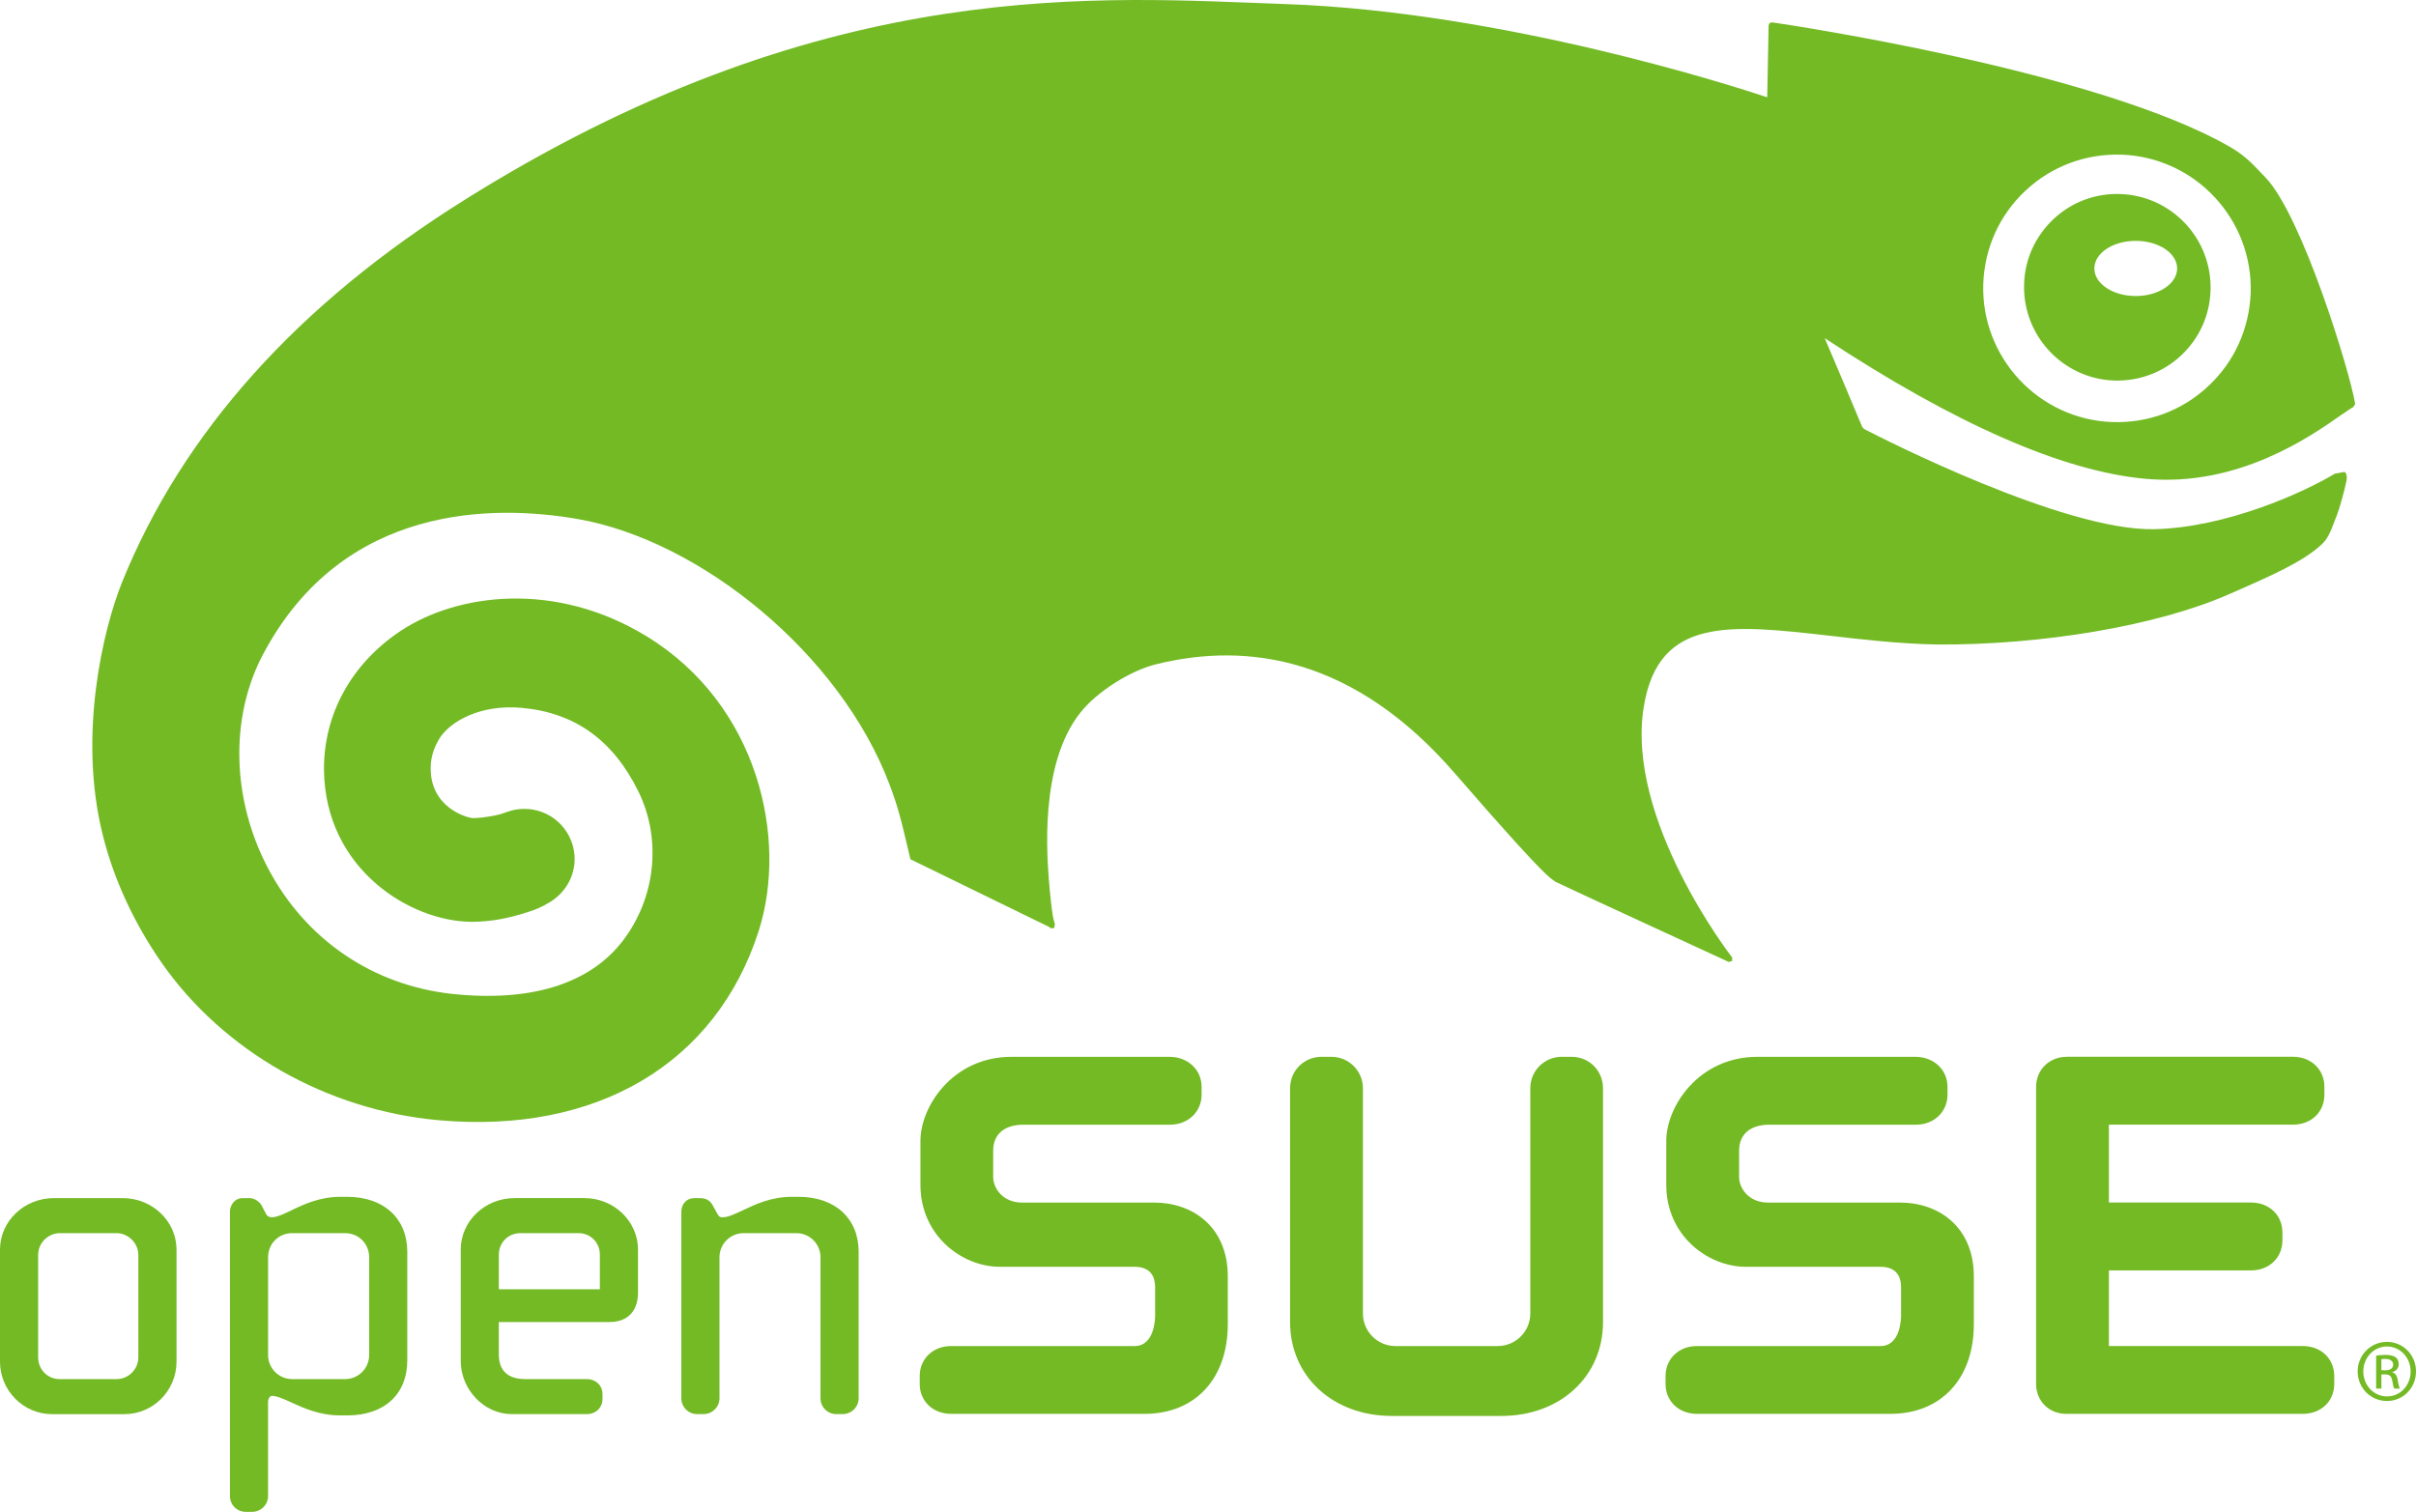
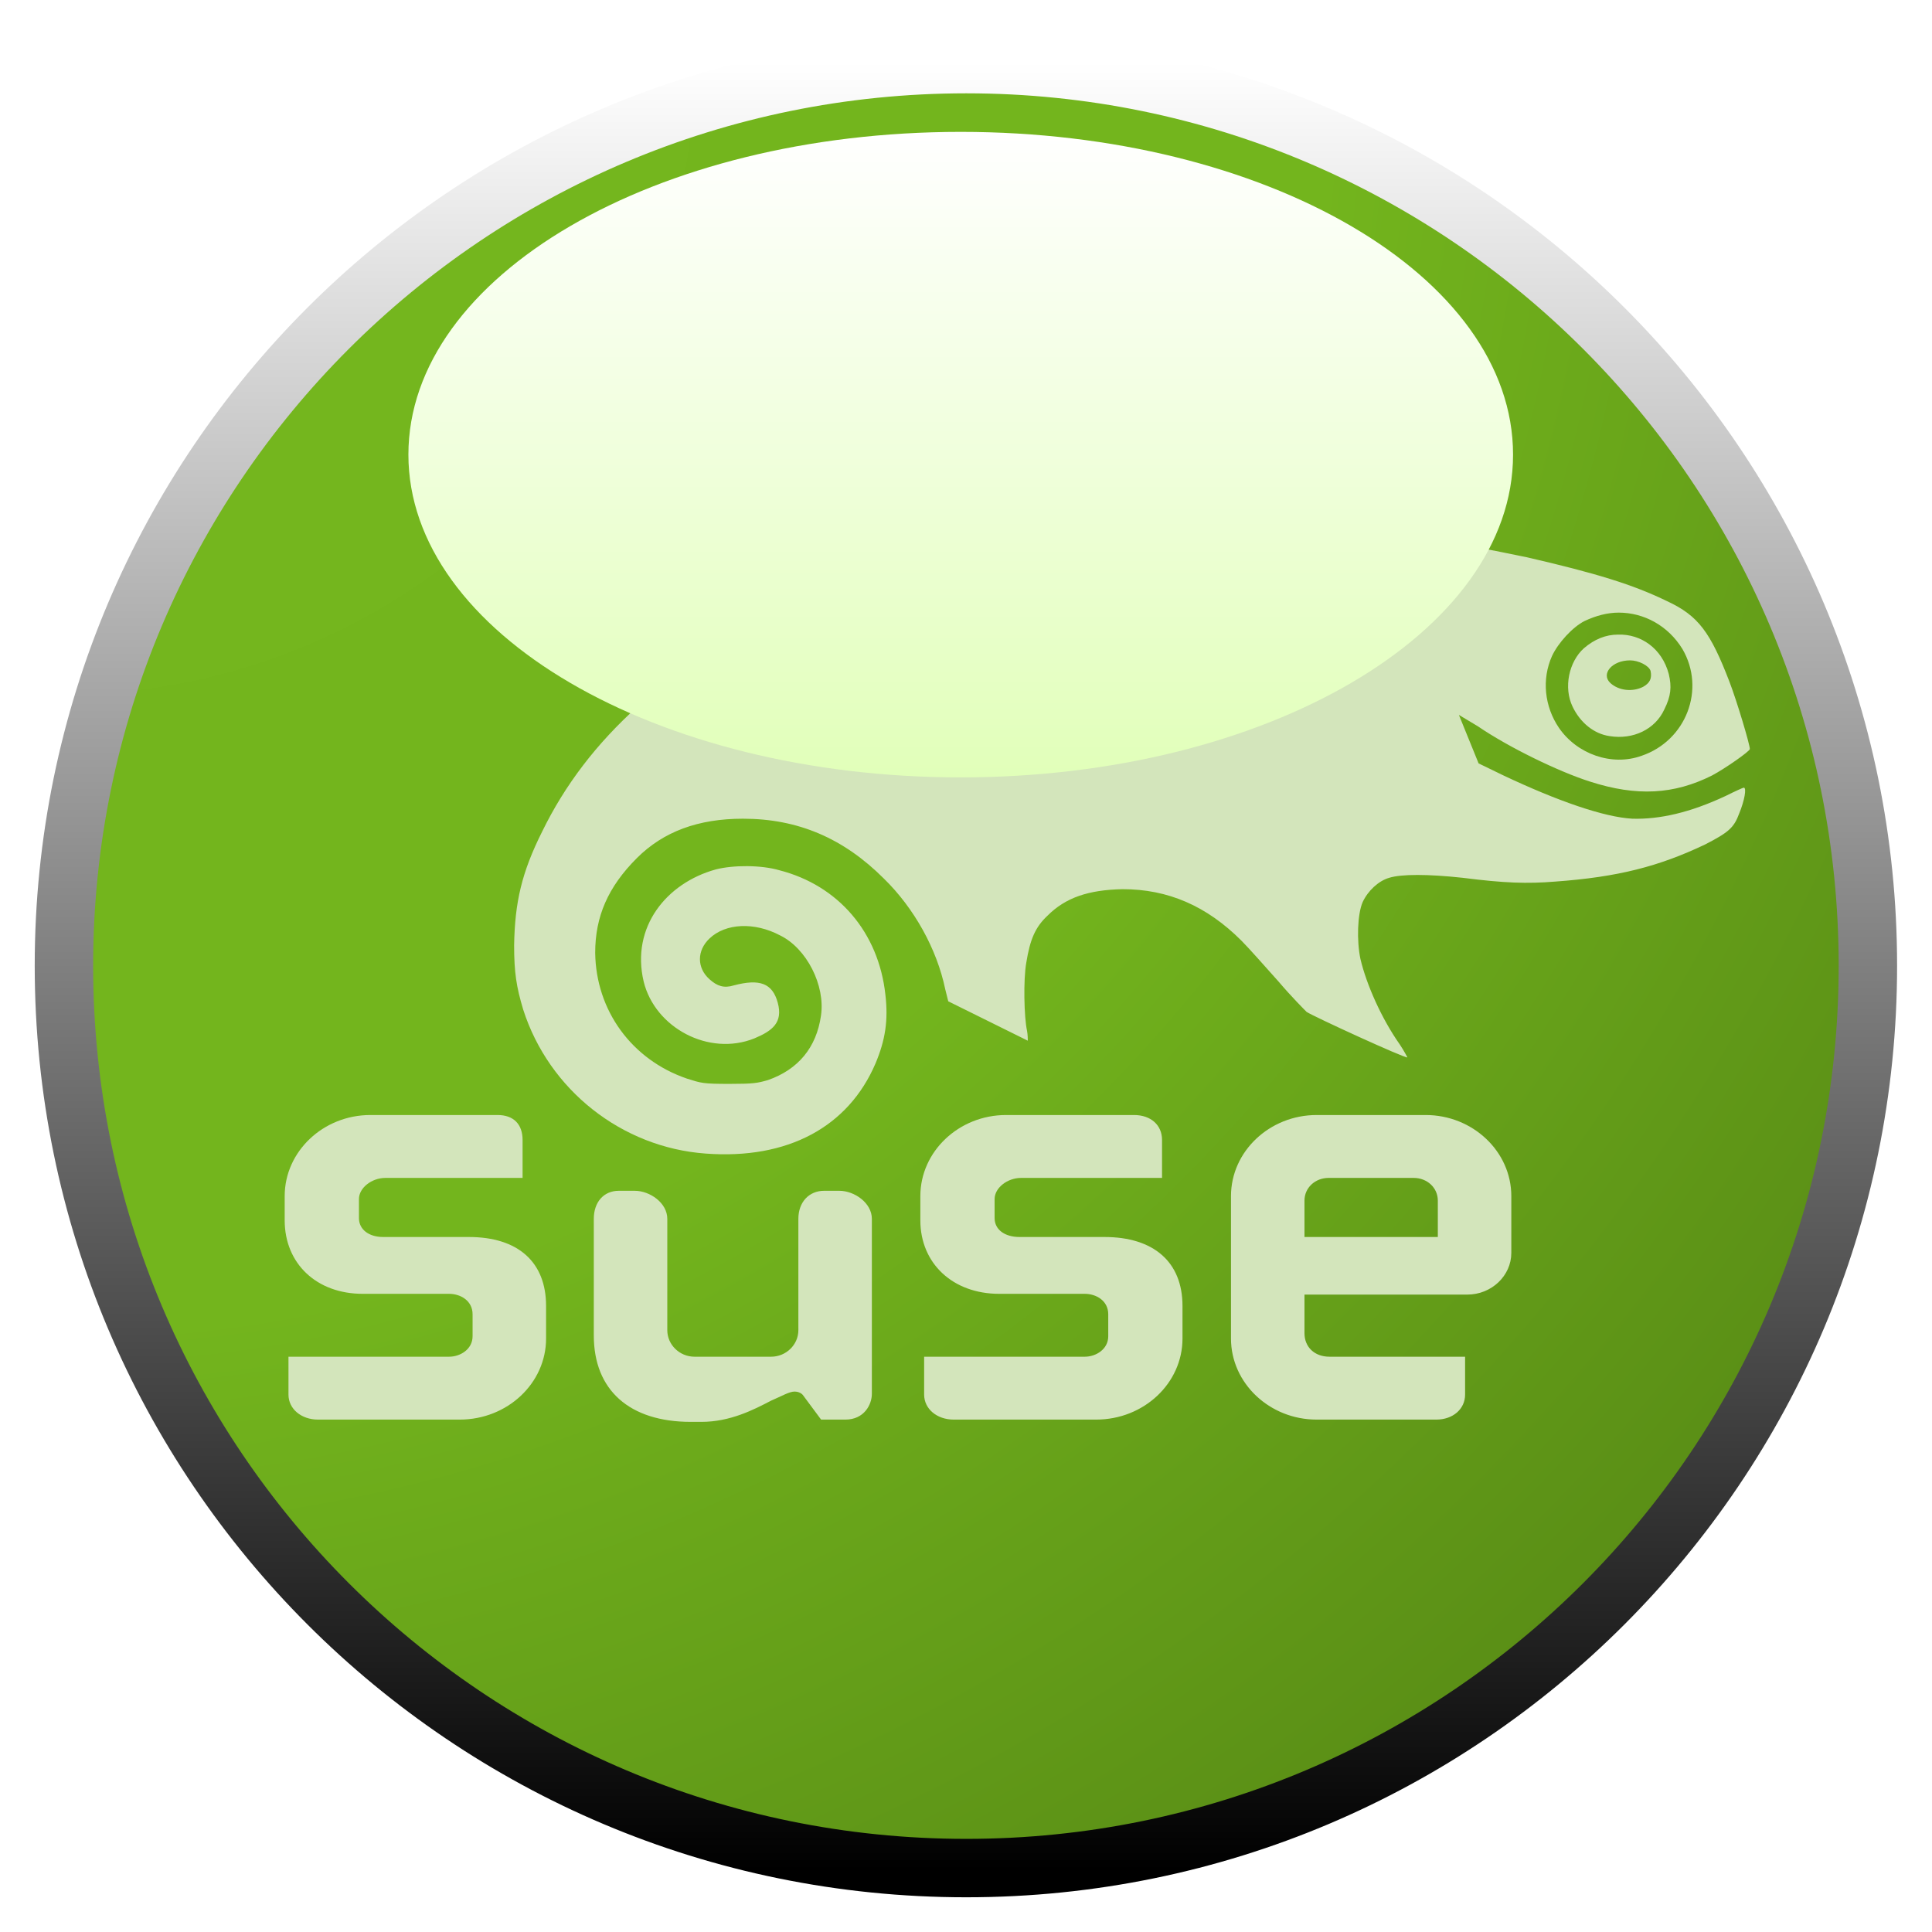
- <svg xmlns="http://www.w3.org/2000/svg" id="svg2" version="1.1" xml:space="preserve" width="400" height="250.379" viewBox="0 0 400 250.379">
-   <defs id="defs6">
-     <clipPath clipPathUnits="userSpaceOnUse" id="clipPath16">
-       <path d="m 0,200.303 320,0 L 320,0 0,0 0,200.303 Z" id="path18" />
-     </clipPath>
+ <svg xmlns="http://www.w3.org/2000/svg" xmlns:ns1="http://schemas.microsoft.com/visio/2003/SVGExtensions/" width="0.354in" height="0.354in" viewBox="0 0 25.5 25.5" xml:space="preserve" color-interpolation-filters="sRGB" class="st5">
+   <ns1:documentProperties ns1:langID="1033" ns1:viewMarkup="false" />
+   <style type="text/css">
+ 	
+ 		.st1 {fill:url(#grad7-5);stroke:none;stroke-linecap:butt;stroke-width:0.75}
+ 		.st2 {fill:none;stroke:url(#grad0-9);stroke-linecap:butt;stroke-width:0.771}
+ 		.st3 {fill:#d3e5bb;stroke:none;stroke-linecap:butt;stroke-width:0.75}
+ 		.st4 {fill:url(#grad0-17);stroke:none;stroke-linecap:butt;stroke-width:0.75}
+ 		.st5 {fill:none;fill-rule:evenodd;font-size:12px;overflow:visible;stroke-linecap:square;stroke-miterlimit:3}
+ 	
+ 	</style>
+   <defs id="Patterns_And_Gradients">
+     <radialGradient id="grad7-5" cx="0" cy="0" r="1.4">
+       <stop offset="0" stop-color="#74b61e" stop-opacity="1" />
+       <stop offset="0.5" stop-color="#73b51d" stop-opacity="1" />
+       <stop offset="1" stop-color="#507f13" stop-opacity="1" />
+     </radialGradient>
+     <linearGradient id="grad0-9" x1="0" y1="0" x2="1" y2="0" gradientTransform="rotate(-90 0.5 0.5)">
+       <stop offset="0" stop-color="#000000" stop-opacity="1" />
+       <stop offset="1" stop-color="#ffffff" stop-opacity="1" />
+     </linearGradient>
+     <linearGradient id="grad0-17" x1="0" y1="0" x2="1" y2="0" gradientTransform="rotate(-90 0.5 0.5)">
+       <stop offset="0" stop-color="#e1ffb9" stop-opacity="1" />
+       <stop offset="1" stop-color="#ffffff" stop-opacity="1" />
+     </linearGradient>
  </defs>
-   <g id="g10" transform="matrix(1.25,0,0,-1.25,0,250.3787)">
-     <g id="g12">
-       <g id="g14" clip-path="url(#clipPath16)">
-         <g id="g20" transform="translate(262.6839,162.7228)">
-           <path d="m 0,0 c 0.175,4.73 2.156,9.12 5.614,12.34 3.46,3.231 7.975,4.9 12.708,4.75 9.761,-0.349 17.43,-8.589 17.095,-18.339 -0.184,-4.73 -2.164,-9.12 -5.614,-12.329 -3.46,-3.25 -7.964,-4.92 -12.719,-4.76 C 7.335,-17.979 -0.326,-9.758 0,0 Z m 47.347,-17.439 c 0.805,0.532 1.396,0.972 1.645,1.07 l 0.269,0.419 c -0.681,4.28 -7.06,25.03 -11.885,30.019 -1.329,1.36 -2.394,2.7 -4.549,3.961 -17.455,10.17 -58.863,16.309 -60.803,16.589 l -0.33,-0.091 -0.124,-0.3 c 0,0 -0.16,-8.58 -0.184,-9.539 -4.229,1.421 -34.972,11.351 -63.791,12.351 -24.44,0.859 -60.033,4.02 -107.196,-24.981 l -1.395,-0.868 c -22.189,-13.841 -37.509,-30.91 -45.517,-50.739 -2.512,-6.24 -5.89,-20.32 -2.542,-33.569 1.442,-5.791 4.131,-11.61 7.756,-16.819 8.194,-11.77 21.944,-19.58 36.748,-20.899 20.905,-1.87 36.733,7.519 42.363,25.1 3.871,12.129 0,29.927 -14.839,39.007 -12.07,7.391 -25.049,5.711 -32.578,0.73 -6.532,-4.331 -10.231,-11.06 -10.166,-18.451 0.151,-13.11 11.444,-20.078 19.565,-20.099 2.359,0 4.728,0.41 7.399,1.28 0.951,0.29 1.845,0.649 2.831,1.259 l 0.309,0.181 0.194,0.13 -0.065,-0.039 c 1.851,1.261 2.964,3.312 2.964,5.511 0,0.6 -0.084,1.208 -0.256,1.82 -0.959,3.32 -4.239,5.329 -7.638,4.71 l -0.459,-0.109 -0.621,-0.19 -0.901,-0.31 c -1.87,-0.46 -3.27,-0.5 -3.569,-0.51 -0.951,0.061 -5.625,1.461 -5.625,6.58 l 0,0.07 c 0,1.88 0.754,3.199 1.17,3.92 1.454,2.28 5.435,4.518 10.814,4.05 7.059,-0.611 12.149,-4.231 15.52,-11.06 3.129,-6.349 2.31,-14.159 -2.11,-19.88 -4.39,-5.669 -12.205,-8.078 -22.598,-6.959 -10.481,1.159 -19.34,7.19 -24.304,16.579 -4.856,9.178 -5.121,20.059 -0.685,28.418 10.609,20.029 30.648,19.82 41.636,17.921 16.26,-2.821 34.758,-17.82 41.319,-35.139 1.06,-2.761 1.6,-4.949 2.072,-6.951 l 0.708,-2.99 18.37,-8.969 0.24,-0.181 0.446,0.041 0.081,0.529 c -0.114,0.411 -0.381,0.789 -0.805,5.93 -0.349,4.562 -1.06,17.051 5.228,23.24 2.441,2.419 6.161,4.578 9.099,5.269 12.04,2.941 26.159,0.912 39.507,-14.539 6.911,-7.981 10.28,-11.62 11.97,-13.249 l 0.59,-0.532 0.694,-0.519 c 0.554,-0.301 22.955,-10.621 22.955,-10.621 l 0.461,0.11 0.009,0.479 c -0.149,0.17 -14.199,18.328 -11.698,33.28 1.969,11.908 11.447,10.83 24.557,9.35 4.28,-0.5 9.152,-1.06 14.196,-1.172 14.083,-0.089 29.254,2.511 38.604,6.601 6.049,2.63 9.909,4.38 12.328,6.579 0.87,0.721 1.32,1.891 1.791,3.15 l 0.329,0.831 c 0.391,1.021 0.967,3.171 1.219,4.35 0.102,0.519 0.162,1.068 -0.209,1.359 l -1.294,-0.24 c -4.106,-2.471 -14.369,-7.15 -23.965,-7.35 -11.914,-0.241 -35.898,11.98 -38.398,13.28 l -0.241,0.279 c -0.589,1.44 -4.19,9.949 -4.96,11.749 17.27,-11.379 31.594,-17.669 42.559,-18.639 12.207,-1.087 21.722,5.574 25.786,8.422 l -10e-4,0 z M 20.194,-1.64 c -3.031,0 -5.479,1.64 -5.479,3.65 0,2.029 2.448,3.66 5.479,3.66 3.031,0 5.486,-1.631 5.486,-3.66 C 25.678,0 23.223,-1.64 20.194,-1.64 M 18.173,11.872 C 14.862,11.991 11.723,10.821 9.323,8.571 6.924,6.321 5.509,3.273 5.409,-0.028 c -0.23,-6.821 5.111,-12.559 11.916,-12.81 3.309,-0.1 6.464,1.07 8.878,3.32 2.409,2.261 3.795,5.311 3.9,8.599 0.23,6.819 -5.109,12.549 -11.93,12.791 z" style="fill:#73ba25;fill-opacity:1;fill-rule:nonzero;stroke:none" id="path22" />
-         </g>
-         <g id="g24" transform="translate(133.9789,60.2888)">
-           <path d="m 0,0 c -7.784,0 -12.065,-6.58 -12.065,-11.13 l 0,-5.84 c 0,-6.7 5.474,-10.851 10.55,-10.851 l 17.819,0 c 2.245,0 2.715,-1.47 2.715,-2.71 l 0,-3.769 c 0,-0.4 -0.081,-4.02 -2.715,-4.02 l -24.303,0 c -2.415,0 -4.161,-1.68 -4.161,-3.98 l 0,-1.041 c 0,-2.291 1.746,-3.961 4.161,-3.961 l 25.623,0 c 6.698,0 11.02,4.66 11.02,11.879 l 0,6.302 c 0,6.779 -4.87,9.809 -9.706,9.809 l -17.533,0 c -2.64,0 -3.836,1.98 -3.836,3.38 l 0,3.48 c 0,2.19 1.465,3.46 4.025,3.46 l 19.408,0 c 2.38,0 4.171,1.71 4.171,3.971 l 0,1.04 C 25.173,-1.712 23.352,0 20.922,0 L 0,0 Z" style="fill:#73ba25;fill-opacity:1;fill-rule:nonzero;stroke:none" id="path26" />
-         </g>
-         <g id="g28" transform="translate(206.8412,60.2888)">
-           <path d="m 0,0 c -2.301,0 -4.155,-1.87 -4.155,-4.171 l 0,-29.838 c 0,-2.391 -1.95,-4.311 -4.311,-4.311 l -13.545,0 c -2.369,0 -4.309,1.92 -4.309,4.311 l 0,29.838 C -26.32,-1.87 -28.19,0 -30.489,0 l -1.31,0 c -2.335,0 -4.171,-1.842 -4.171,-4.171 l 0,-30.968 c 0,-7.21 5.674,-12.44 13.489,-12.44 l 14.485,0 c 7.805,0 13.475,5.229 13.475,12.44 l 0,30.968 C 5.479,-1.842 3.65,0 1.319,0 L 0,0 Z" style="fill:#73ba25;fill-opacity:1;fill-rule:nonzero;stroke:none" id="path30" />
-         </g>
-         <g id="g32" transform="translate(232.7736,60.2888)">
-           <path d="m 0,0 c -7.78,0 -12.074,-6.58 -12.074,-11.13 l 0,-5.84 c 0,-6.7 5.485,-10.851 10.564,-10.851 l 17.814,0 c 2.248,0 2.72,-1.47 2.72,-2.71 l 0,-3.769 c 0,-0.4 -0.081,-4.02 -2.72,-4.02 l -24.314,0 c -2.404,0 -4.16,-1.68 -4.16,-3.98 l 0,-1.041 c 0,-2.291 1.756,-3.961 4.16,-3.961 l 25.633,0 c 6.7,0 11.04,4.66 11.04,11.879 l 0,6.302 c 0,6.779 -4.884,9.809 -9.72,9.809 l -17.533,0 c -2.646,0 -3.839,1.98 -3.839,3.38 l 0,3.48 c 0,2.19 1.464,3.46 4.025,3.46 l 19.419,0 c 2.374,0 4.158,1.71 4.158,3.971 l 0,1.04 C 25.173,-1.712 23.354,0 20.913,0 L 0,0 Z" style="fill:#73ba25;fill-opacity:1;fill-rule:nonzero;stroke:none" id="path34" />
-         </g>
-         <g id="g36" transform="translate(273.7386,60.2888)">
-           <path d="m 0,0 c -2.31,0 -4.055,-1.712 -4.055,-3.981 l 0,-39.359 c 0,-2.259 1.705,-3.96 3.964,-3.96 l 31.364,0 c 2.415,0 4.16,1.67 4.16,3.96 l 0,1.042 c 0,2.3 -1.745,3.98 -4.16,3.98 l -25.687,0 0,10.02 18.822,0 c 2.41,0 4.161,1.69 4.161,3.981 l 0,1.04 c 0,2.301 -1.751,3.971 -4.161,3.971 l -18.822,0 0,10.319 24.382,0 c 2.406,0 4.16,1.659 4.16,3.971 l 0,1.04 c 0,2.301 -1.754,3.981 -4.16,3.981 L 0,0.005 0,0 Z" style="fill:#73ba25;fill-opacity:1;fill-rule:nonzero;stroke:none" id="path38" />
-         </g>
-         <g id="g40" transform="translate(5.0529,20.4885)">
-           <path d="m 0,0 0,13.55 c 0,1.589 1.305,2.889 2.901,2.889 l 7.478,0 c 1.561,0 2.891,-1.329 2.891,-2.889 L 13.27,0 c 0,-1.6 -1.295,-2.899 -2.891,-2.899 l -7.534,0 C 1.245,-2.899 0,-1.628 0,0 m 2.077,21.08 c -3.931,0 -7.13,-3.059 -7.13,-6.83 l 0,-14.839 c 0,-3.831 3.096,-6.951 6.891,-6.951 l 9.599,0 c 3.795,0 6.891,3.12 6.891,6.951 l 0,14.839 c 0,3.769 -3.201,6.83 -7.13,6.83 l -9.122,0 10e-4,0 z" style="fill:#73ba25;fill-opacity:1;fill-rule:nonzero;stroke:none" id="path42" />
-         </g>
-         <g id="g44" transform="translate(35.5085,20.7779)">
-           <path d="m 0,0 0,12.961 c 0,1.791 1.4,3.189 3.188,3.189 l 7.011,0 c 1.79,0 3.188,-1.4 3.188,-3.189 L 13.387,0 c 0,-1.759 -1.435,-3.188 -3.188,-3.188 l -7.011,0 C 1.433,-3.188 0,-1.759 0,0 Z m 9.602,20.962 c -2.767,0 -4.854,-0.989 -6.529,-1.799 -1.021,-0.49 -1.905,-0.912 -2.591,-0.912 -0.31,0 -0.575,0.14 -0.715,0.37 l -0.639,1.22 c -0.159,0.321 -0.799,0.949 -1.59,0.949 l -0.949,0 c -0.912,0 -1.642,-0.819 -1.642,-1.818 l 0,-37.64 c 0,-1.18 0.931,-2.11 2.11,-2.11 l 0.821,0 c 1.17,0 2.12,0.94 2.12,2.11 l 0,12.489 c 0,0.37 0.241,0.77 0.484,0.77 0.686,0 1.57,-0.402 2.591,-0.87 1.675,-0.77 3.762,-1.719 6.529,-1.719 l 0.886,0 c 4.9,0 7.949,2.801 7.949,7.3 l 0,14.368 c 0,4.43 -3.114,7.29 -7.949,7.29 l -0.886,0 0,0.002 z" style="fill:#73ba25;fill-opacity:1;fill-rule:nonzero;stroke:none" id="path46" />
-         </g>
-         <g id="g48" transform="translate(66.0714,34.088)">
-           <path d="m 0,0 c 0,1.591 1.251,2.839 2.843,2.839 l 7.71,0 c 1.589,0 2.829,-1.248 2.829,-2.839 l 0,-4.599 -13.384,0 C 0,-3.999 0,0 0,0 Z m 2.075,7.48 c -3.931,0 -7.121,-3.058 -7.121,-6.829 l 0,-14.729 c 0,-3.82 3.101,-7.059 6.76,-7.059 l 9.903,0 c 1.225,0 2.11,0.848 2.11,2.001 l 0,0.649 c 0,1.159 -0.885,1.99 -2.11,1.99 l -8.136,0 c -2.28,0 -3.483,1.121 -3.483,3.252 l 0,4.309 14.678,0 c 2.361,0 3.757,1.44 3.757,3.88 l 0,5.71 c 0,3.769 -3.196,6.83 -7.11,6.83 l -9.248,0 0,-0.004 z" style="fill:#73ba25;fill-opacity:1;fill-rule:nonzero;stroke:none" id="path50" />
-         </g>
-         <g id="g52" transform="translate(104.8947,41.74)">
-           <path d="m 0,0 c -2.759,0 -4.841,-0.989 -6.521,-1.791 -1.045,-0.491 -1.938,-0.92 -2.667,-0.92 -0.321,0 -0.451,0.04 -0.7,0.471 l -0.581,1.06 c -0.333,0.67 -0.899,1.008 -1.664,1.008 l -0.816,0 c -0.985,0 -1.704,-0.768 -1.704,-1.819 l 0,-24.689 c 0,-1.169 0.924,-2.109 2.115,-2.109 l 0.815,0 c 1.17,0 2.124,0.95 2.124,2.109 l 0,18.679 c 0,1.75 1.43,3.188 3.18,3.188 l 7.014,0 c 1.755,0 3.185,-1.438 3.185,-3.188 l 0,-18.679 c 0,-1.169 0.929,-2.109 2.11,-2.109 l 0.824,0 c 1.17,0 2.12,0.95 2.12,2.109 l 0,19.389 C 8.834,-2.86 5.719,0 0.88,0 L 0,0 Z" style="fill:#73ba25;fill-opacity:1;fill-rule:nonzero;stroke:none" id="path54" />
-         </g>
-         <g id="g56" transform="translate(315.4154,18.754)">
-           <path d="m 0,0 0.503,0 c 0.574,0 1.06,0.207 1.06,0.747 0,0.382 -0.277,0.765 -1.06,0.765 C 0.277,1.512 0.121,1.494 0,1.475 L 0,0 Z m 0,-2.415 -0.695,0 0,4.358 C -0.33,1.996 0.018,2.048 0.538,2.048 1.2,2.048 1.633,1.91 1.892,1.719 2.154,1.529 2.294,1.235 2.294,0.815 2.294,0.244 1.912,-0.104 1.443,-0.244 l 0,-0.037 C 1.826,-0.349 2.085,-0.696 2.173,-1.34 2.278,-2.019 2.38,-2.278 2.45,-2.417 l -0.729,0 C 1.615,-2.278 1.512,-1.878 1.426,-1.305 1.321,-0.751 1.043,-0.54 0.488,-0.54 l -0.486,0 0,-1.875 -0.002,0 z M 0.73,3.16 c -1.719,0 -3.126,-1.476 -3.126,-3.3 0,-1.859 1.407,-3.317 3.143,-3.317 1.736,-0.019 3.126,1.458 3.126,3.299 0,1.842 -1.39,3.318 -3.126,3.318 l -0.017,0 z m 0.017,0.607 c 2.136,0 3.838,-1.736 3.838,-3.909 0,-2.205 -1.703,-3.923 -3.855,-3.923 -2.137,0 -3.873,1.718 -3.873,3.923 0,2.171 1.736,3.909 3.873,3.909 l 0.017,0 z" style="fill:#73ba25;fill-opacity:1;fill-rule:nonzero;stroke:none" id="path58" />
-         </g>
+   <g ns1:mID="0" ns1:index="1" ns1:groupContext="foregroundPage">
+     <ns1:pageProperties ns1:drawingScale="1" ns1:pageScale="1" ns1:drawingUnits="19" ns1:shadowOffsetX="9" ns1:shadowOffsetY="-9" />
+     <g id="group365-1" transform="translate(0.75,-0.75)" ns1:mID="365" ns1:groupContext="group">
+       <g id="shape366-2" ns1:mID="366" ns1:groupContext="shape">
+         <path d="M24 13.5 C24 20.13 18.63 25.5 12 25.5 C5.37 25.5 0 20.13 0 13.5 C0 6.87 5.37 1.5 12 1.5 C18.63 1.5 24 6.87         24 13.5 Z" class="st1" />
+       </g>
+       <g id="shape367-6" ns1:mID="367" ns1:groupContext="shape" transform="translate(0.0937513,-0.09375)">
+         <path d="M23.81 13.59 C23.81 20.17 18.48 25.5 11.91 25.5 C5.33 25.5 0 20.17 0 13.59 C0 7.02 5.33 1.69 11.91 1.69         C18.48 1.69 23.81 7.02 23.81 13.59 Z" class="st2" />
+       </g>
+       <g id="shape368-10" ns1:mID="368" ns1:groupContext="shape" transform="translate(6.03574,-9.4441)">
+         <path d="M7.77 17.18 C7.36 17.18 6.98 17.19 6.8 17.21 C5.73 17.33 4.78 17.61 3.73 18.14 C2.03 18.99 0.97 19.94 0.37         21.17 C0.1 21.71 0.01 22.1 0 22.67 C0 23.03 0.03 23.22 0.12 23.52 C0.46 24.58 1.42 25.34 2.53 25.42         C3.61 25.5 4.41 25.07 4.77 24.23 C4.9 23.92 4.94 23.66 4.9 23.32 C4.81 22.5 4.28 21.88 3.5 21.68 C3.26         21.61 2.89 21.61 2.66 21.67 C2.01 21.85 1.54 22.43 1.71 23.15 C1.86 23.76 2.57 24.14 3.17 23.9 C3.41         23.8 3.55 23.69 3.48 23.43 C3.41 23.17 3.24 23.11 2.9 23.2 C2.77 23.24 2.68 23.21 2.58 23.12 C2.41 22.97         2.41 22.74 2.58 22.58 C2.79 22.38 3.17 22.36 3.51 22.54 C3.86 22.71 4.11 23.2 4.05 23.6 C3.99 24.02         3.75 24.31 3.35 24.45 C3.21 24.49 3.16 24.5 2.84 24.5 C2.49 24.5 2.47 24.49 2.28 24.43 C1.55 24.18 1.08         23.53 1.07 22.77 C1.07 22.29 1.24 21.9 1.62 21.52 C1.97 21.17 2.43 21 3.02 21 C3.75 21 4.35 21.26 4.88         21.79 C5.28 22.18 5.58 22.72 5.69 23.25 L5.73 23.41 L6.78 23.93 C6.78 23.92 6.78 23.85 6.77 23.8 C6.73         23.62 6.72 23.12 6.76 22.9 C6.81 22.59 6.88 22.43 7.04 22.28 C7.28 22.04 7.58 21.94 8.03 21.93 C8.63         21.93 9.14 22.15 9.6 22.61 C9.7 22.71 9.92 22.96 10.09 23.15 C10.26 23.35 10.43 23.52 10.46 23.55 C10.55         23.61 11.77 24.17 11.79 24.15 C11.79 24.15 11.75 24.07 11.69 23.98 C11.45 23.64 11.25 23.19 11.17 22.85         C11.12 22.61 11.13 22.26 11.2 22.1 C11.27 21.95 11.41 21.82 11.55 21.78 C11.71 21.73 12.06 21.73 12.52         21.78 C13.07 21.85 13.37 21.86 13.74 21.83 C14.57 21.77 15.11 21.63 15.72 21.34 C16.03 21.18 16.1 21.12         16.17 20.93 C16.24 20.76 16.27 20.59 16.23 20.59 C16.22 20.59 16.11 20.64 15.99 20.7 C15.52 20.92 15.12         21.01 14.76 21 C14.39 20.98 13.78 20.77 13.06 20.43 L12.73 20.27 L12.47 19.63 L12.72 19.78 C13.13 20.06         13.79 20.38 14.2 20.51 C14.82 20.71 15.31 20.68 15.81 20.43 C15.98 20.34 16.31 20.11 16.31 20.08 C16.31         20.02 16.14 19.45 16.04 19.19 C15.79 18.54 15.63 18.32 15.22 18.13 C14.77 17.91 14.28 17.76 13.37 17.55         C12.93 17.46 12.5 17.37 12.05 17.32 L12.04 17.85 C11.02 17.53 10.12 17.32 9.12 17.22 C8.86 17.19 8.29         17.18 7.77 17.18 ZM14.58 18.28 C14.91 18.28 15.23 18.45 15.42 18.76 C15.73 19.29 15.47 19.97 14.88 20.17         C14.49 20.31 14.03 20.15 13.79 19.8 C13.6 19.52 13.56 19.16 13.7 18.85 C13.78 18.68 13.97 18.47 14.13         18.39 C14.28 18.32 14.43 18.28 14.58 18.28 ZM14.57 18.57 C14.41 18.57 14.26 18.63 14.12 18.75 C13.92         18.93 13.85 19.27 13.97 19.52 C14.07 19.73 14.25 19.88 14.46 19.91 C14.77 19.96 15.06 19.82 15.18 19.56         C15.27 19.38 15.28 19.26 15.24 19.09 C15.15 18.75 14.87 18.56 14.57 18.57 ZM14.73 18.91 C14.84 18.91         14.98 18.98 15 19.05 C15.02 19.15 14.99 19.21 14.9 19.26 C14.76 19.33 14.58 19.31 14.47 19.21 C14.34         19.09 14.49 18.91 14.73 18.91 Z" class="st3" />
+       </g>
+       <g id="shape369-12" ns1:mID="369" ns1:groupContext="shape" transform="translate(3.00749,-5.98309)">
+         <path d="M1.13 21.45 C0.51 21.45 0 21.93 0 22.52 L0 22.84 C0 23.41 0.42 23.81 1.03 23.81 L2.17 23.81 C2.32 23.81         2.48 23.9 2.48 24.08 L2.48 24.37 C2.48 24.54 2.32 24.64 2.17 24.64 L0.05 24.64 L0.05 25.14 C0.05 25.33         0.22 25.47 0.44 25.47 L2.31 25.47 C2.94 25.47 3.45 24.99 3.45 24.4 L3.45 23.97 C3.45 23.39 3.08 23.06         2.43 23.06 L1.3 23.06 C1.11 23.06 0.98 22.96 0.98 22.81 L0.98 22.56 C0.98 22.41 1.15 22.28 1.33 22.28         L3.14 22.28 L3.14 21.78 C3.14 21.57 3.02 21.45 2.81 21.45 L1.13 21.45 ZM9.52 21.45 C8.9 21.45 8.39 21.93         8.39 22.52 L8.39 22.84 C8.39 23.41 8.82 23.81 9.43 23.81 L10.56 23.81 C10.71 23.81 10.87 23.9 10.87         24.08 L10.87 24.37 C10.87 24.54 10.71 24.64 10.56 24.64 L8.44 24.64 L8.44 25.14 C8.44 25.33 8.61 25.47         8.83 25.47 L10.71 25.47 C11.34 25.47 11.85 24.99 11.85 24.4 L11.85 23.97 C11.85 23.39 11.47 23.06 10.82         23.06 L9.7 23.06 C9.5 23.06 9.37 22.96 9.37 22.81 L9.37 22.56 C9.37 22.41 9.54 22.28 9.72 22.28 L11.58         22.28 L11.58 21.78 C11.58 21.58 11.43 21.45 11.21 21.45 L9.52 21.45 ZM13.62 21.45 C13 21.45 12.49 21.93         12.49 22.52 L12.49 24.4 C12.49 24.99 13 25.47 13.62 25.47 L15.2 25.47 C15.42 25.47 15.58 25.33 15.58         25.14 L15.58 24.64 L13.79 24.64 C13.59 24.64 13.46 24.51 13.46 24.33 C13.46 24.33 13.46 23.88 13.46         23.82 C13.52 23.82 15.61 23.82 15.61 23.82 C15.93 23.82 16.19 23.57 16.19 23.27 L16.19 22.52 C16.19         21.93 15.68 21.45 15.06 21.45 L13.62 21.45 ZM13.78 22.28 L14.9 22.28 C15.08 22.28 15.22 22.41 15.22         22.58 C15.22 22.58 15.22 23 15.22 23.06 C15.16 23.06 13.52 23.06 13.46 23.06 C13.46 23 13.46 22.58 13.46         22.58 C13.46 22.41 13.6 22.28 13.78 22.28 ZM4.41 22.45 C4.21 22.45 4.08 22.6 4.08 22.82 L4.08 24.36         C4.08 25.08 4.55 25.5 5.36 25.5 L5.5 25.5 C5.88 25.5 6.19 25.34 6.42 25.22 C6.56 25.16 6.66 25.1 6.73         25.1 C6.76 25.1 6.82 25.11 6.85 25.16 L7.08 25.47 L7.4 25.47 C7.65 25.47 7.75 25.27 7.75 25.13 L7.75         22.82 C7.75 22.61 7.52 22.45 7.32 22.45 L7.12 22.45 C6.92 22.45 6.78 22.6 6.78 22.82 L6.78 24.29 C6.78         24.48 6.62 24.64 6.42 24.64 L5.41 24.64 C5.21 24.64 5.05 24.48 5.05 24.29 L5.05 22.82 C5.05 22.61 4.82         22.45 4.62 22.45 L4.41 22.45 Z" class="st3" />
+       </g>
+       <g id="shape370-14" ns1:mID="370" ns1:groupContext="shape" transform="translate(4.64039,-14.4894)">
+         <path d="M14.58 21.24 C14.58 23.59 11.32 25.5 7.29 25.5 C3.26 25.5 0 23.59 0 21.24 C0 18.88 3.26 16.98 7.29 16.98         C11.32 16.98 14.58 18.88 14.58 21.24 Z" class="st4" />
      </g>
    </g>
  </g>
</svg>
